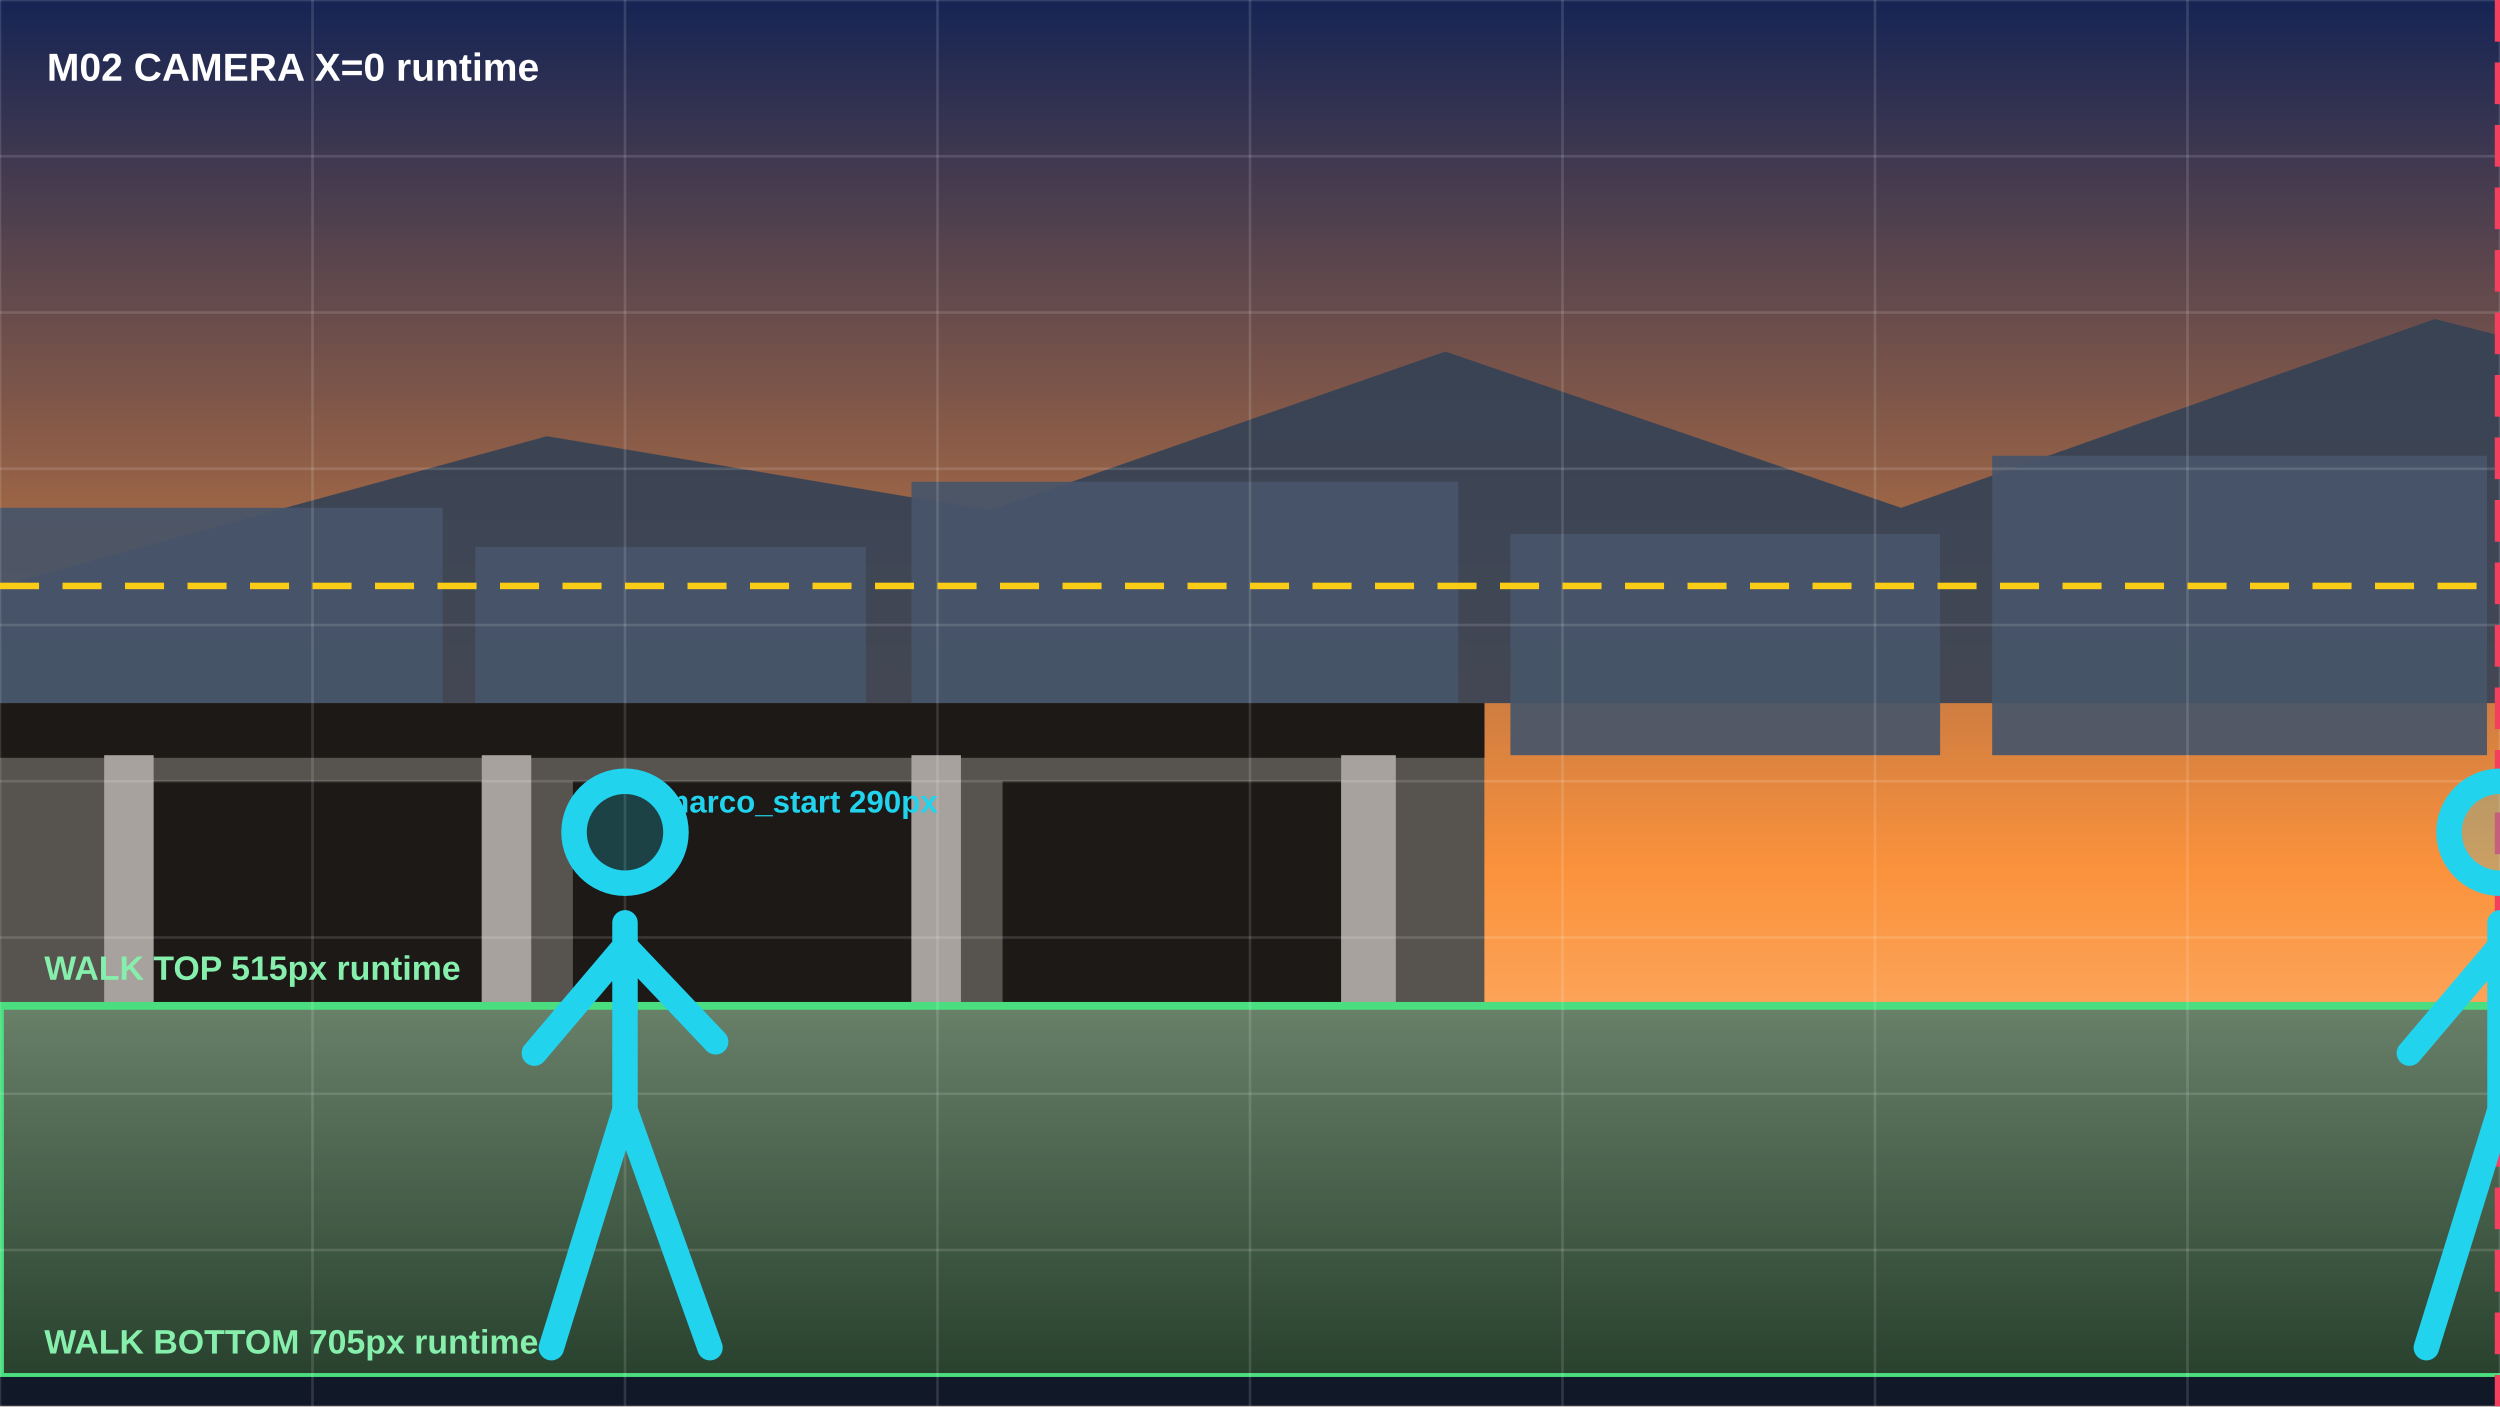
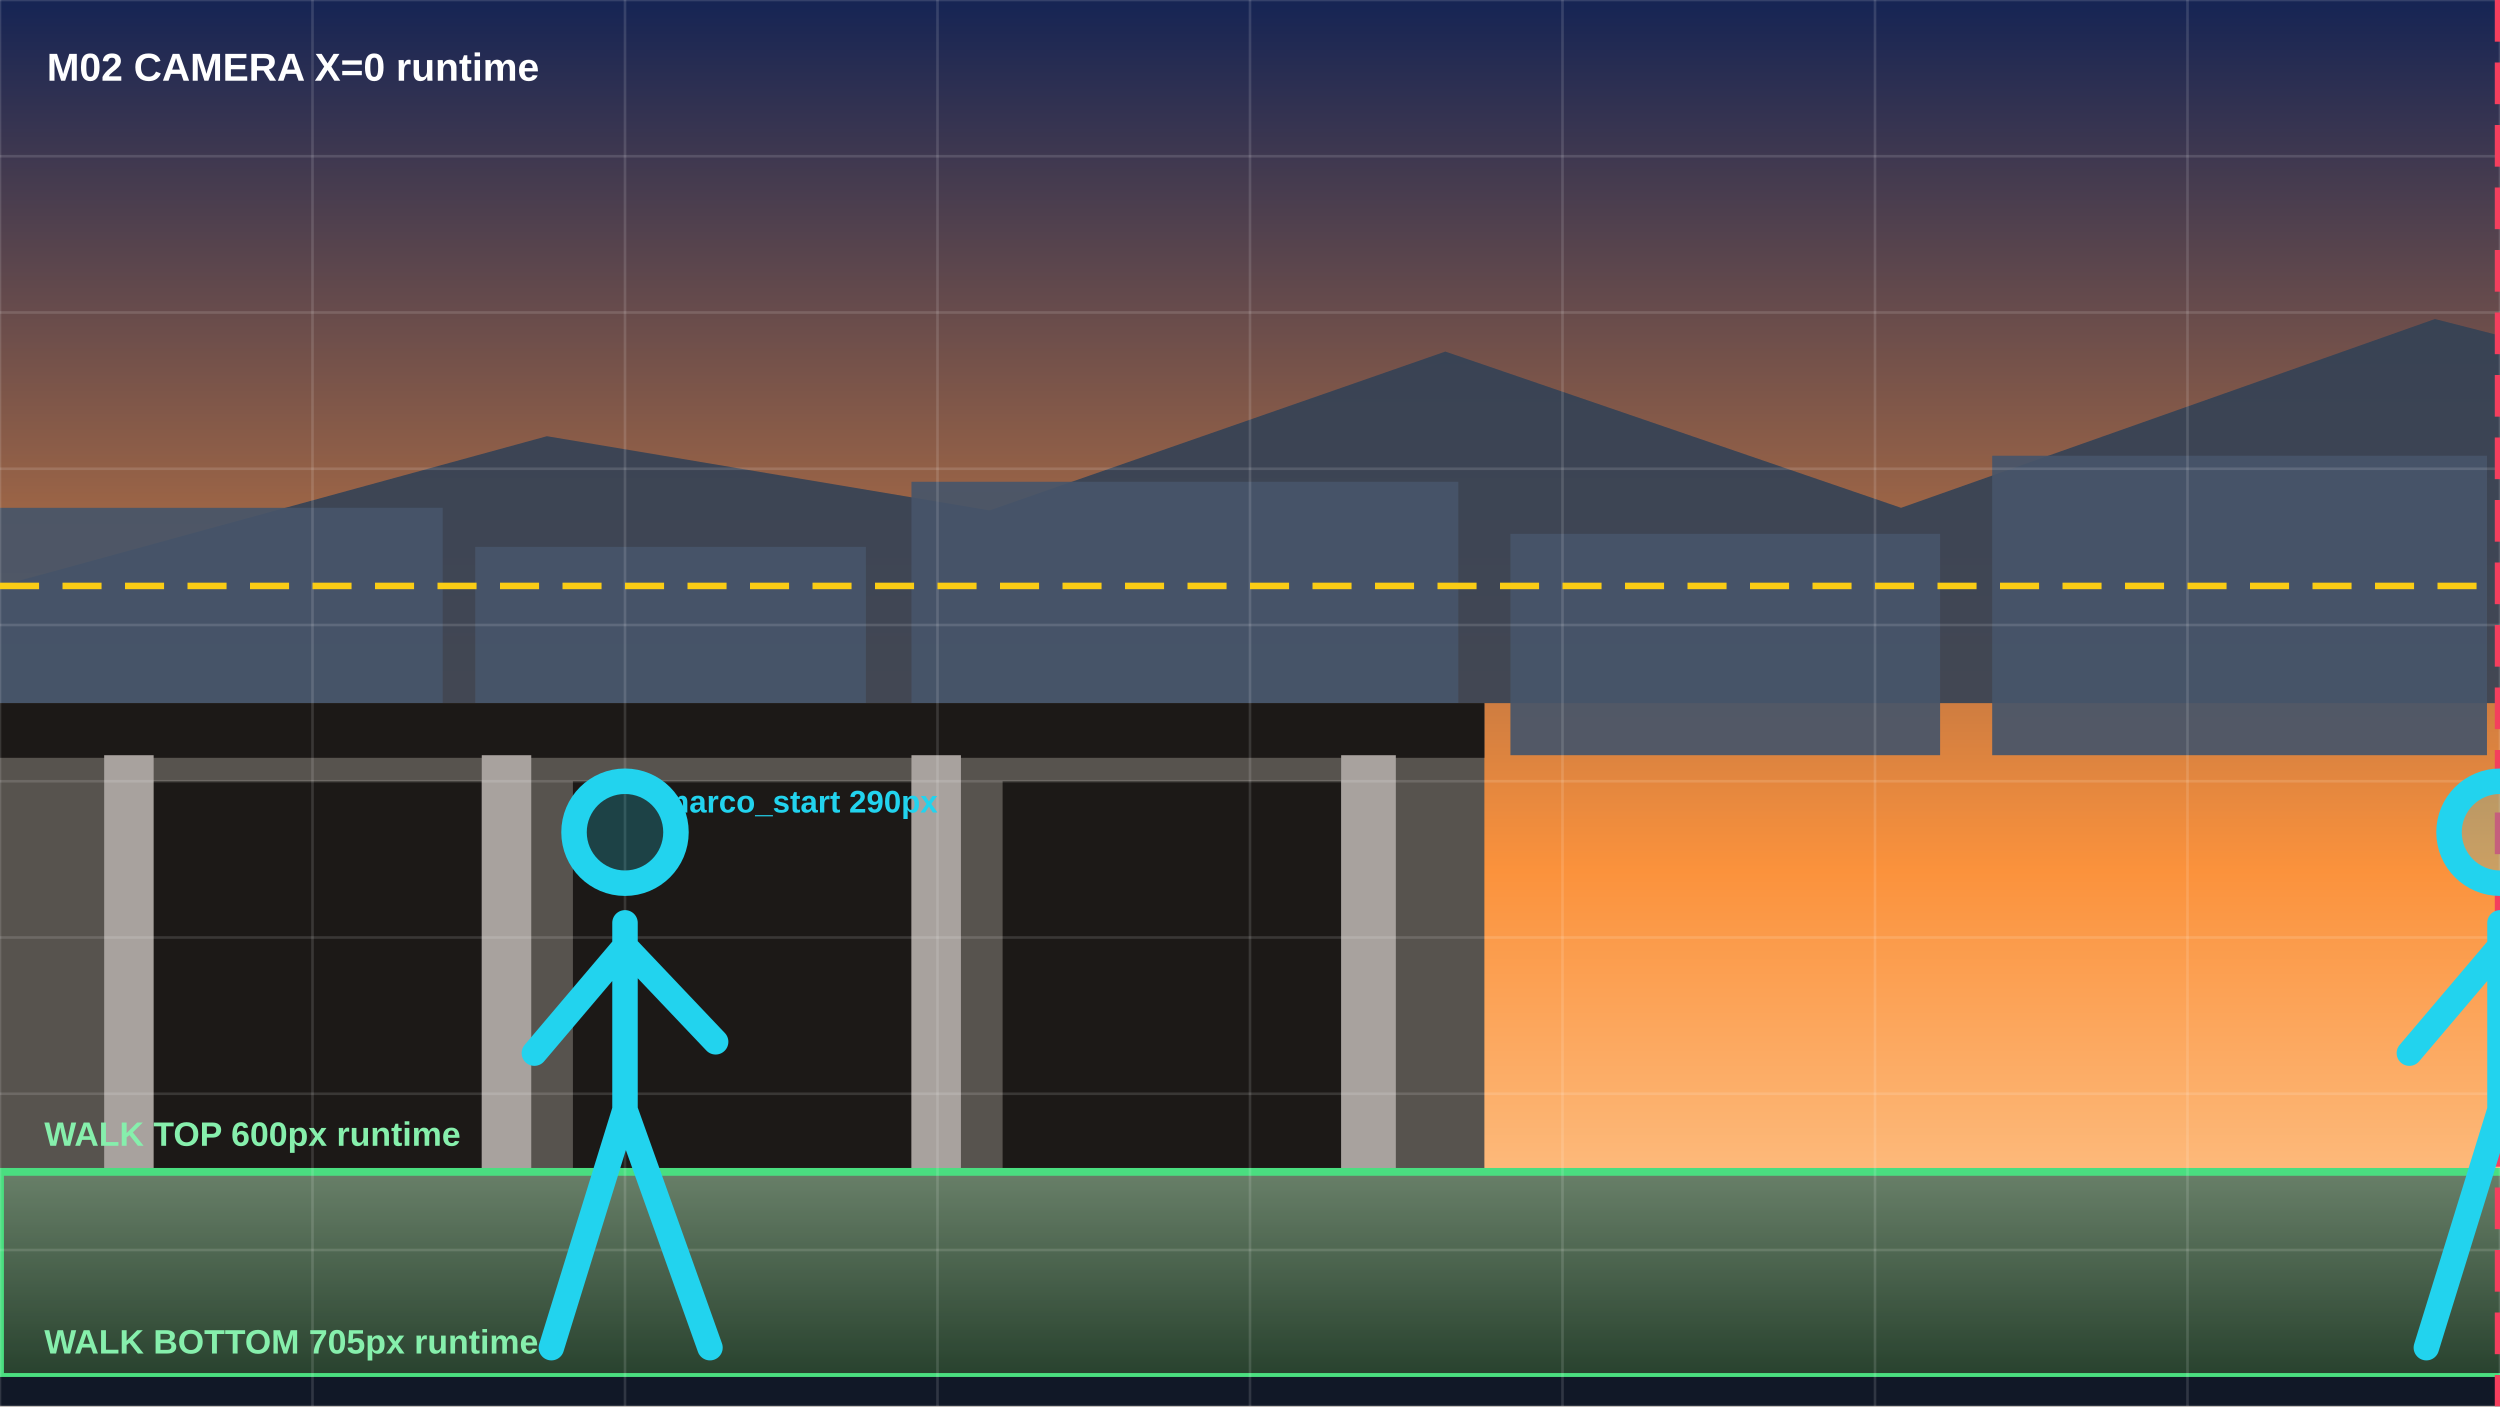
<svg xmlns="http://www.w3.org/2000/svg" width="1280" height="720" viewBox="0 0 1920 1080" role="img" aria-label="M02 deterministic greybox">
  <defs>
    <linearGradient id="sky" x1="0" y1="0" x2="0" y2="1">
      <stop offset="0" stop-color="#172554" />
      <stop offset="0.62" stop-color="#fb923c" />
      <stop offset="1" stop-color="#fed7aa" />
    </linearGradient>
    <linearGradient id="ground" x1="0" y1="0" x2="0" y2="1">
      <stop offset="0" stop-color="#78716c" />
      <stop offset="1" stop-color="#292524" />
    </linearGradient>
  </defs>
  <rect width="3840" height="1080" fill="url(#sky)" />
  <path d="M0 450 L420 335 L760 392 L1110 270 L1460 390 L1870 245 L2320 360 L2740 230 L3210 350 L3550 275 L3840 365 L3840 540 L0 540Z" fill="#334155" opacity="0.9" />
  <g fill="#475569" opacity="0.92">
    <rect x="0" y="390" width="340" height="190" />
    <rect x="365" y="420" width="300" height="160" />
    <rect x="700" y="370" width="420" height="210" />
    <rect x="1160" y="410" width="330" height="170" />
    <rect x="1530" y="350" width="380" height="230" />
    <rect x="1950" y="400" width="320" height="180" />
    <rect x="2310" y="365" width="410" height="215" />
    <rect x="2760" y="410" width="300" height="170" />
    <rect x="3100" y="345" width="390" height="235" />
    <rect x="3530" y="395" width="310" height="185" />
  </g>
-   <rect x="0" y="540" width="1140" height="232.5" fill="#57534e" />
+   <rect x="0" y="540" width="1140" height="360" fill="#57534e" />
  <rect x="0" y="540" width="1140" height="42" fill="#1c1917" />
  <g fill="#1c1917">
-     <rect x="110" y="600" width="260" height="172.5" />
-     <rect x="440" y="600" width="260" height="172.5" />
-     <rect x="770" y="600" width="260" height="172.5" />
+     <rect x="110" y="600" width="260" height="300" />
+     <rect x="440" y="600" width="260" height="300" />
+     <rect x="770" y="600" width="260" height="300" />
  </g>
  <g fill="#a8a29e">
-     <rect x="80" y="580" width="38" height="192.5" />
-     <rect x="370" y="580" width="38" height="192.5" />
-     <rect x="700" y="580" width="38" height="192.5" />
-     <rect x="1030" y="580" width="42" height="192.5" />
+     <rect x="80" y="580" width="38" height="320" />
+     <rect x="370" y="580" width="38" height="320" />
+     <rect x="700" y="580" width="38" height="320" />
+     <rect x="1030" y="580" width="42" height="320" />
  </g>
-   <rect x="2130" y="510" width="1710" height="262.5" fill="#57534e" />
+   <rect x="2130" y="510" width="1710" height="390" fill="#57534e" />
  <rect x="2130" y="510" width="1710" height="42" fill="#1c1917" />
  <g fill="#1c1917">
-     <rect x="2240" y="610" width="350" height="162.5" />
-     <rect x="2680" y="610" width="350" height="162.5" />
-     <rect x="3120" y="610" width="350" height="162.5" />
-     <rect x="3560" y="610" width="230" height="162.5" />
+     <rect x="2240" y="610" width="350" height="290" />
+     <rect x="2680" y="610" width="350" height="290" />
+     <rect x="3120" y="610" width="350" height="290" />
+     <rect x="3560" y="610" width="230" height="290" />
  </g>
  <g fill="#a8a29e">
-     <rect x="2180" y="570" width="44" height="202.5" />
-     <rect x="2600" y="570" width="44" height="202.5" />
-     <rect x="3040" y="570" width="44" height="202.5" />
-     <rect x="3480" y="570" width="44" height="202.5" />
-     <rect x="3790" y="570" width="44" height="202.5" />
+     <rect x="2180" y="570" width="44" height="330" />
+     <rect x="2600" y="570" width="44" height="330" />
+     <rect x="3040" y="570" width="44" height="330" />
+     <rect x="3480" y="570" width="44" height="330" />
+     <rect x="3790" y="570" width="44" height="330" />
  </g>
-   <rect x="0" y="772.5" width="3840" height="285" fill="url(#ground)" />
-   <rect x="0" y="772.5" width="3840" height="285" fill="#22c55e" fill-opacity="0.18" stroke="#4ade80" stroke-width="6" />
+   <rect x="0" y="900" width="3840" height="157.5" fill="url(#ground)" />
+   <rect x="0" y="900" width="3840" height="157.5" fill="#22c55e" fill-opacity="0.18" stroke="#4ade80" stroke-width="6" />
  <rect x="0" y="1057.5" width="3840" height="22.5" fill="#111827" />
  <g stroke="#ffffff" stroke-opacity="0.13" stroke-width="2">
    <line x1="0" y1="0" x2="0" y2="1080" />
    <line x1="240" y1="0" x2="240" y2="1080" />
    <line x1="480" y1="0" x2="480" y2="1080" />
    <line x1="720" y1="0" x2="720" y2="1080" />
    <line x1="960" y1="0" x2="960" y2="1080" />
    <line x1="1200" y1="0" x2="1200" y2="1080" />
    <line x1="1440" y1="0" x2="1440" y2="1080" />
    <line x1="1680" y1="0" x2="1680" y2="1080" />
    <line x1="1920" y1="0" x2="1920" y2="1080" />
    <line x1="2160" y1="0" x2="2160" y2="1080" />
    <line x1="2400" y1="0" x2="2400" y2="1080" />
    <line x1="2640" y1="0" x2="2640" y2="1080" />
    <line x1="2880" y1="0" x2="2880" y2="1080" />
    <line x1="3120" y1="0" x2="3120" y2="1080" />
    <line x1="3360" y1="0" x2="3360" y2="1080" />
    <line x1="3600" y1="0" x2="3600" y2="1080" />
    <line x1="3840" y1="0" x2="3840" y2="1080" />
    <line x1="0" y1="0" x2="3840" y2="0" />
    <line x1="0" y1="120" x2="3840" y2="120" />
    <line x1="0" y1="240" x2="3840" y2="240" />
    <line x1="0" y1="360" x2="3840" y2="360" />
    <line x1="0" y1="480" x2="3840" y2="480" />
    <line x1="0" y1="600" x2="3840" y2="600" />
    <line x1="0" y1="720" x2="3840" y2="720" />
    <line x1="0" y1="840" x2="3840" y2="840" />
    <line x1="0" y1="960" x2="3840" y2="960" />
    <line x1="0" y1="1080" x2="3840" y2="1080" />
  </g>
  <line x1="0" y1="450" x2="3840" y2="450" stroke="#facc15" stroke-width="5" stroke-dasharray="30 18" />
  <line x1="1920" y1="0" x2="1920" y2="1080" stroke="#f43f5e" stroke-width="8" stroke-dasharray="32 16" />
-   <text x="34" y="752.5" fill="#86efac" font-family="Arial,sans-serif" font-size="26" font-weight="700">WALK TOP 515px runtime</text>
+   <text x="34" y="880" fill="#86efac" font-family="Arial,sans-serif" font-size="26" font-weight="700">WALK TOP 600px runtime</text>
  <text x="34" y="1039.5" fill="#86efac" font-family="Arial,sans-serif" font-size="26" font-weight="700">WALK BOTTOM 705px runtime</text>
  <text x="1948" y="104" fill="#fb7185" font-family="Arial,sans-serif" font-size="28" font-weight="700">SCREEN 2 / camera max</text>
  <g aria-label="marco_start" fill="none" stroke="#22d3ee" stroke-width="19.575" stroke-linecap="round" stroke-linejoin="round">
    <circle cx="480" cy="639.15" r="39.15" fill="#22d3ee" fill-opacity="0.22" />
    <path d="M 480 708.75 L 480 852.3 M 480 726.75 L 410.4 808.8 M 480 726.75 L 549.6 800.1 M 480 852.3 L 423.45 1035 M 480 852.3 L 545.25 1035" />
  </g>
  <text x="508" y="624" fill="#22d3ee" font-family="Arial,sans-serif" font-size="24" font-weight="700">marco_start 290px</text>
  <g aria-label="marco_mid" fill="none" stroke="#22d3ee" stroke-width="19.575" stroke-linecap="round" stroke-linejoin="round">
    <circle cx="1920" cy="639.15" r="39.15" fill="#22d3ee" fill-opacity="0.22" />
    <path d="M 1920 708.75 L 1920 852.3 M 1920 726.75 L 1850.4 808.8 M 1920 726.75 L 1989.6 800.1 M 1920 852.3 L 1863.45 1035 M 1920 852.3 L 1985.25 1035" />
  </g>
  <text x="1948" y="624" fill="#22d3ee" font-family="Arial,sans-serif" font-size="24" font-weight="700">marco_mid 290px</text>
  <g aria-label="talebano_end" fill="none" stroke="#f97316" stroke-width="20.587" stroke-linecap="round" stroke-linejoin="round">
    <circle cx="3360" cy="618.675" r="41.175" fill="#f97316" fill-opacity="0.22" />
    <path d="M 3360 691.875 L 3360 842.85 M 3360 709.875 L 3286.8 797.1 M 3360 709.875 L 3433.2 787.95 M 3360 842.85 L 3300.525 1035 M 3360 842.85 L 3428.625 1035" />
  </g>
  <text x="3388" y="601.5" fill="#f97316" font-family="Arial,sans-serif" font-size="24" font-weight="700">talebano_end 305px</text>
  <text x="36" y="62" fill="#fff" font-family="Arial,sans-serif" font-size="30" font-weight="700">M02 CAMERA X=0 runtime</text>
</svg>
